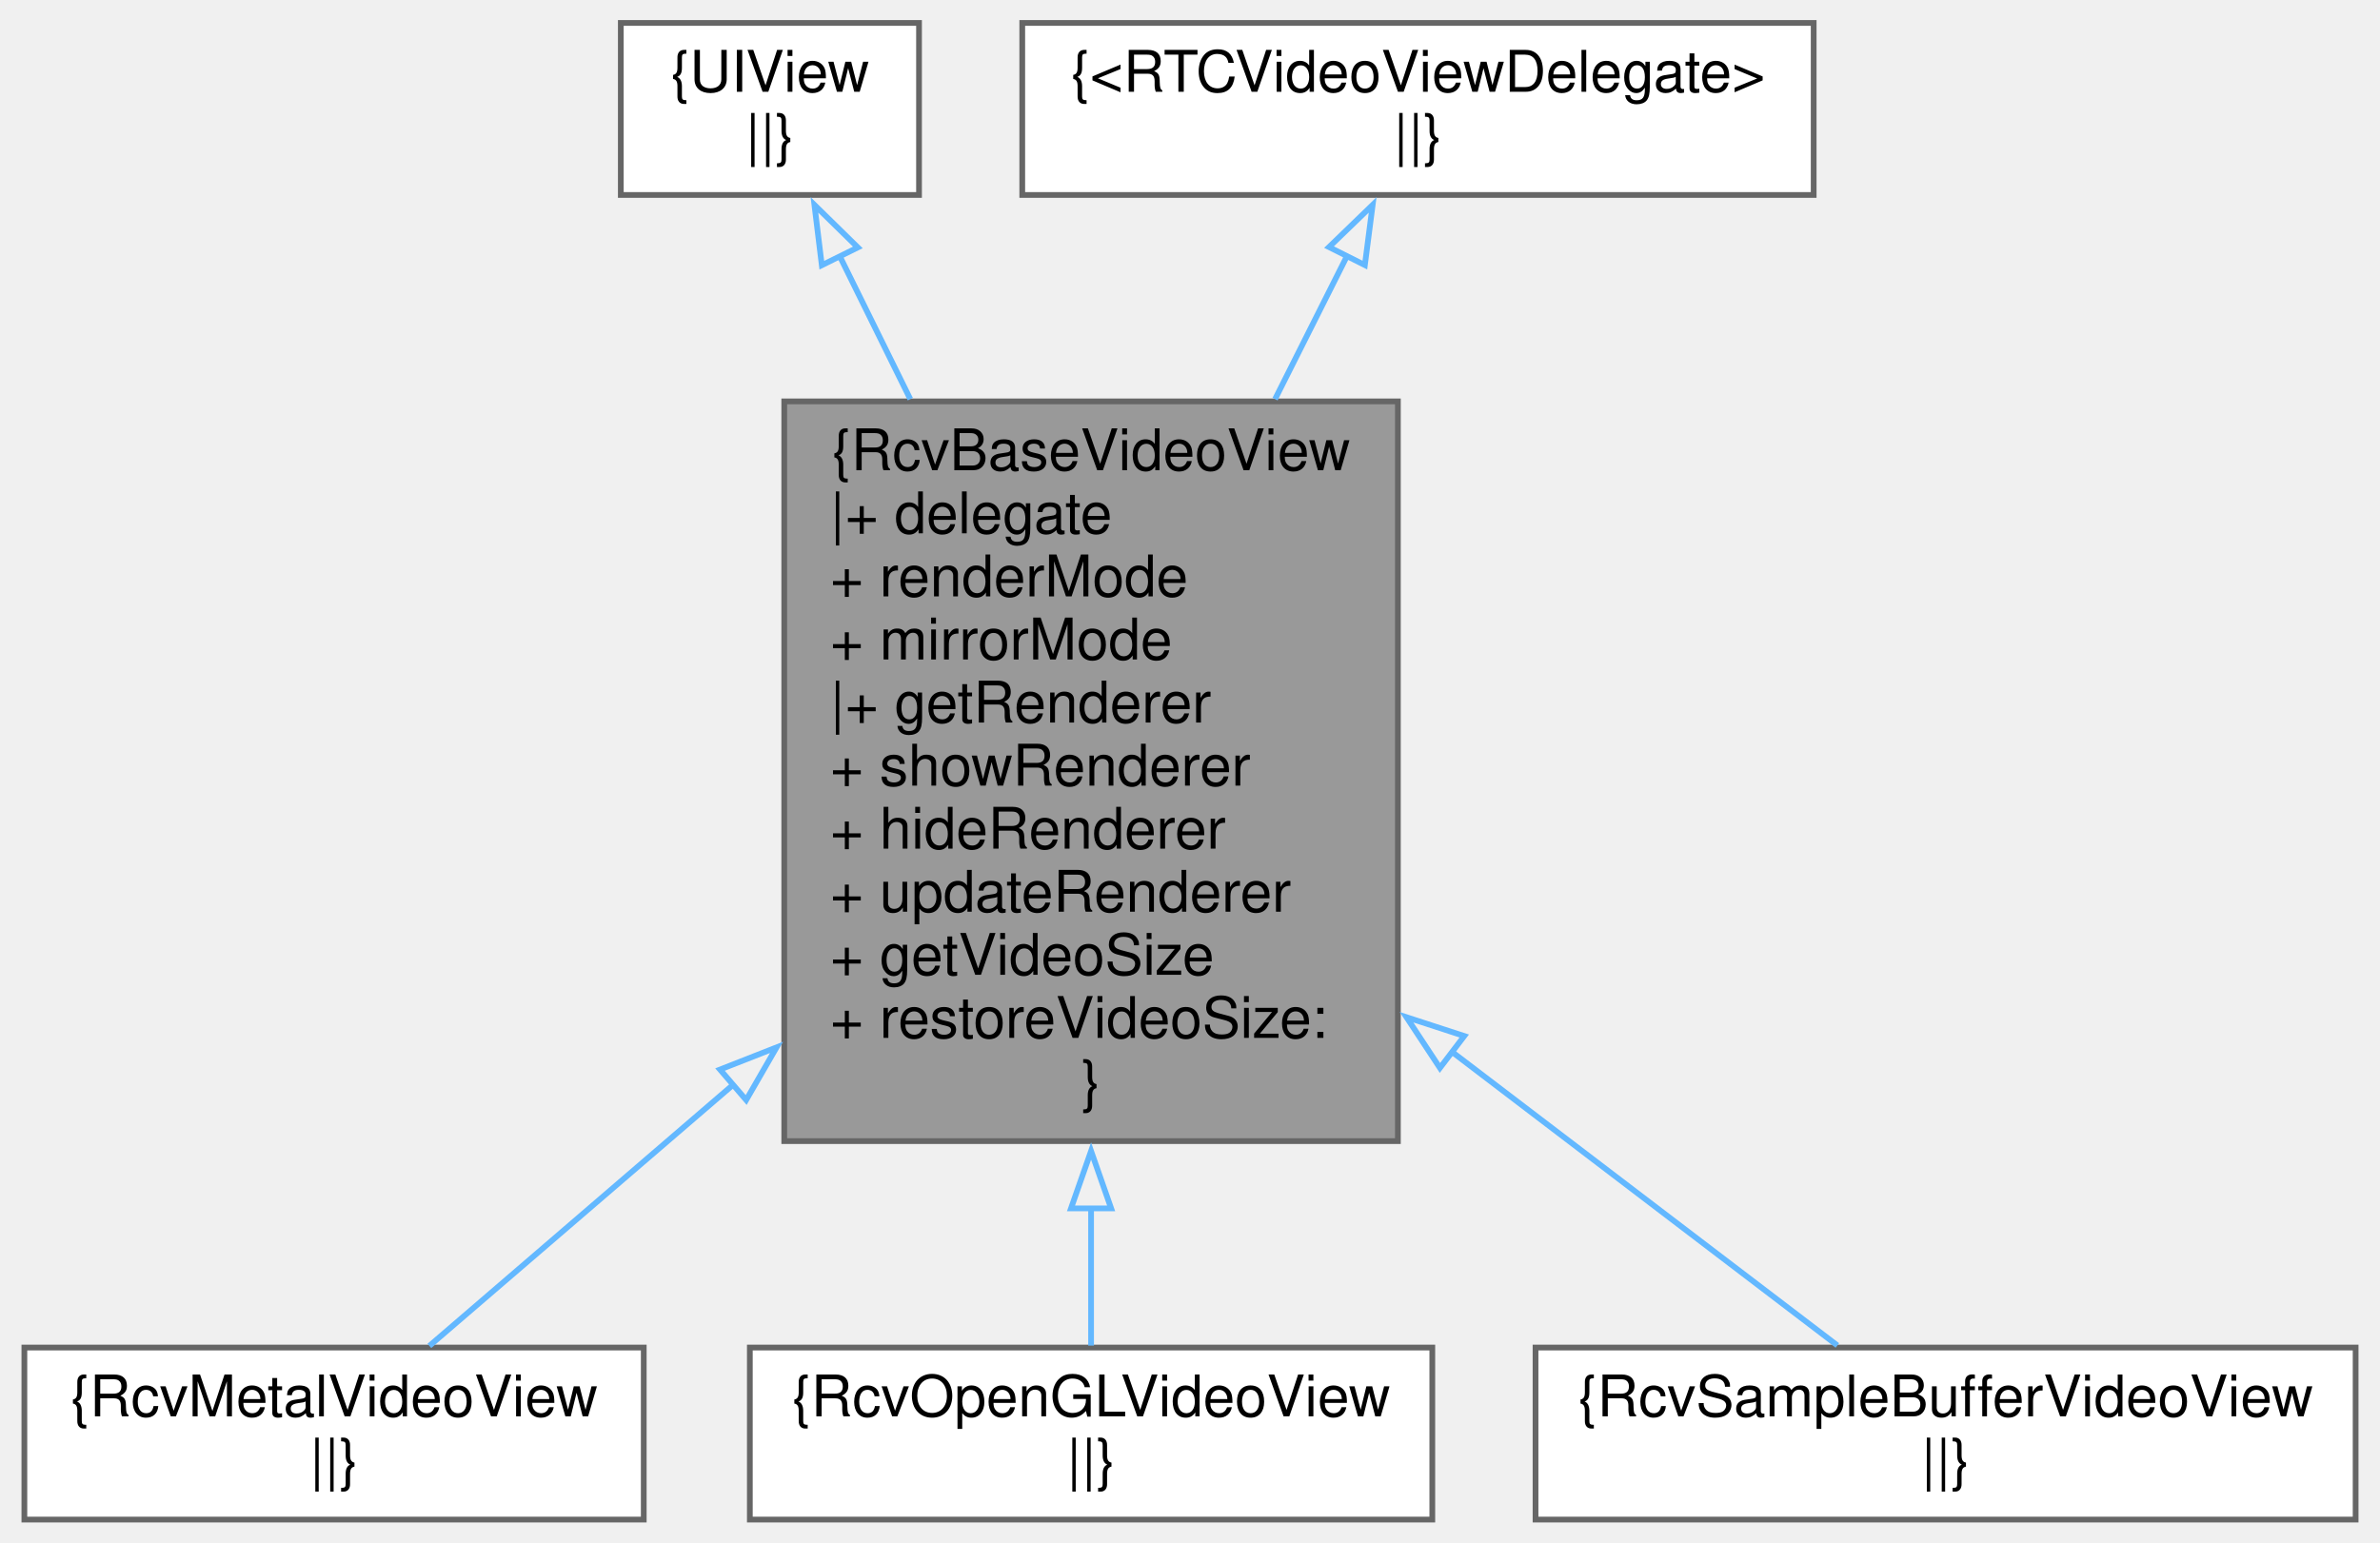
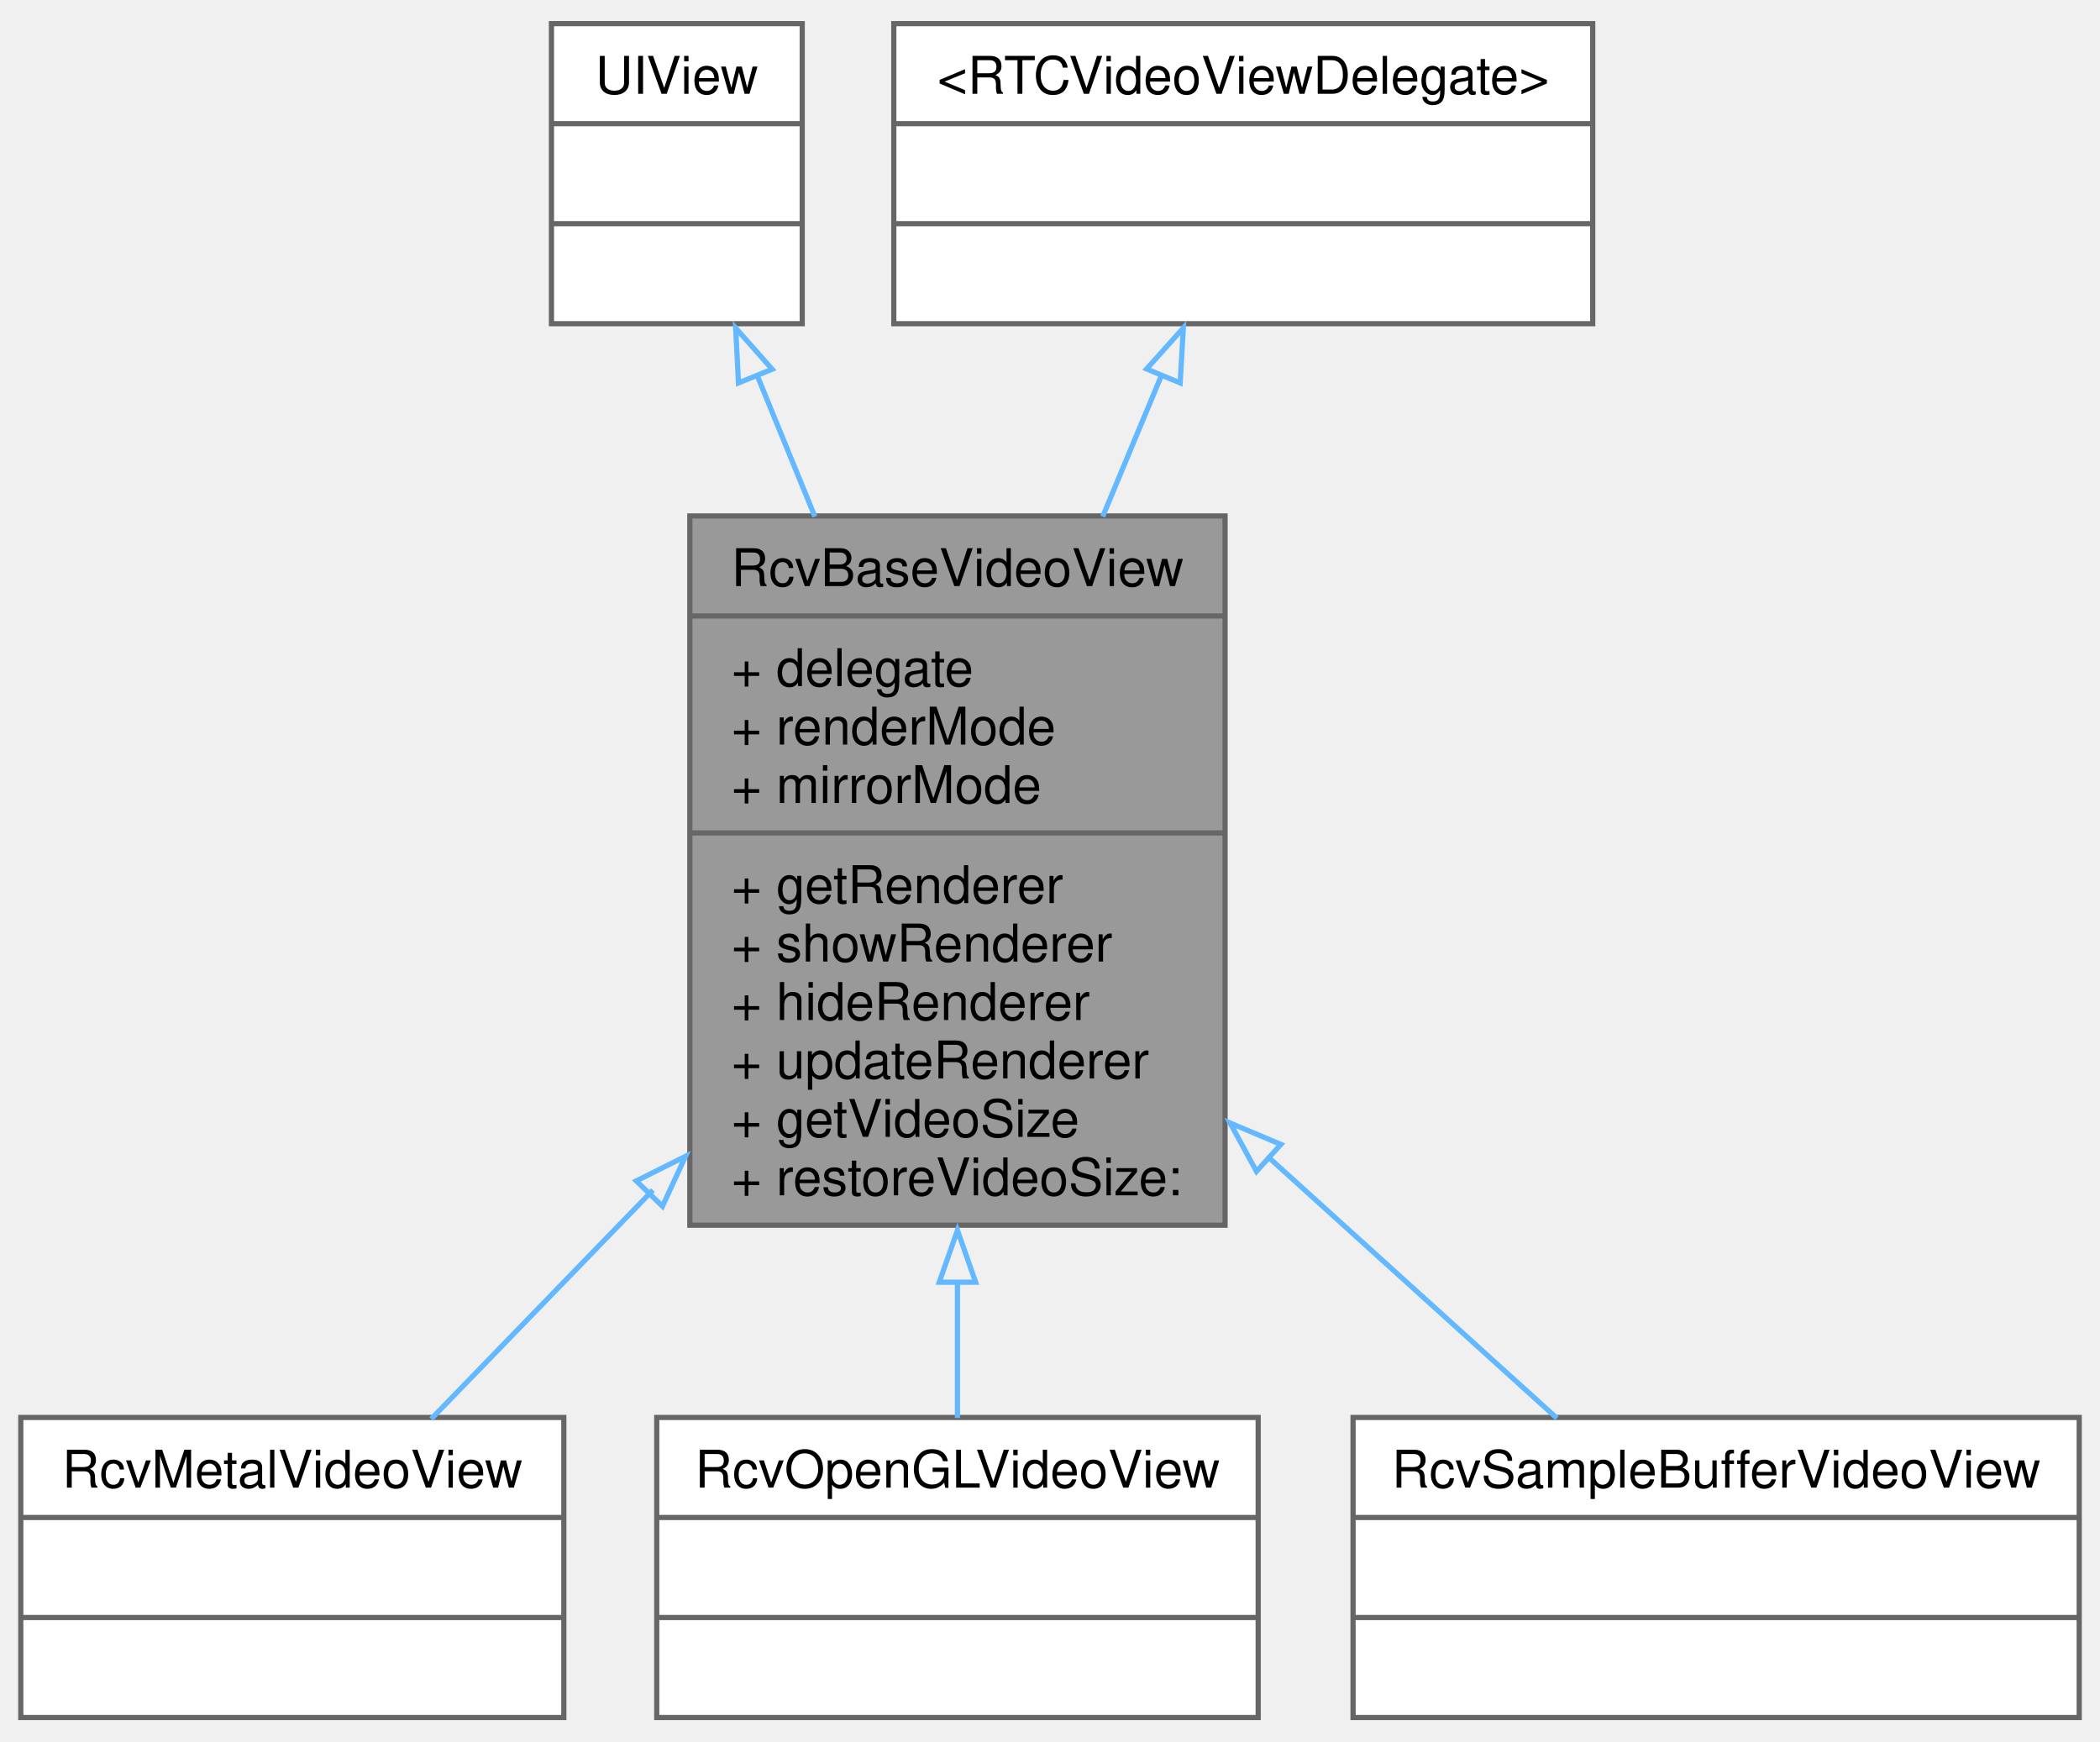
- <svg xmlns="http://www.w3.org/2000/svg" xmlns:xlink="http://www.w3.org/1999/xlink" width="415pt" height="269pt" viewBox="0.00 0.00 414.50 269.00">
-   <g id="graph0" class="graph" transform="scale(1 1) rotate(0) translate(4 265)">
+ <svg xmlns="http://www.w3.org/2000/svg" xmlns:xlink="http://www.w3.org/1999/xlink" width="404pt" height="335pt" viewBox="0.00 0.00 404.12 335.00">
+   <g id="graph0" class="graph" transform="scale(1 1) rotate(0) translate(4 331)">
    <g id="node1" class="node">
      <g id="a_node1">
        <a xlink:title=" ">
-           <polygon fill="#999999" stroke="#666666" points="239.5,-195 132.5,-195 132.5,-66 239.5,-66 239.5,-195" />
-           <text text-anchor="middle" x="186" y="-183" font-family="Helvetica,sans-Serif" font-size="10.00">{RcvBaseVideoView</text>
-           <text text-anchor="start" x="140.5" y="-172" font-family="Helvetica,sans-Serif" font-size="10.00">|+ delegate</text>
-           <text text-anchor="start" x="140.5" y="-161" font-family="Helvetica,sans-Serif" font-size="10.00">+ renderMode</text>
-           <text text-anchor="start" x="140.5" y="-150" font-family="Helvetica,sans-Serif" font-size="10.00">+ mirrorMode</text>
-           <text text-anchor="start" x="140.5" y="-139" font-family="Helvetica,sans-Serif" font-size="10.00">|+ getRenderer</text>
-           <text text-anchor="start" x="140.5" y="-128" font-family="Helvetica,sans-Serif" font-size="10.00">+ showRenderer</text>
-           <text text-anchor="start" x="140.5" y="-117" font-family="Helvetica,sans-Serif" font-size="10.00">+ hideRenderer</text>
-           <text text-anchor="start" x="140.5" y="-106" font-family="Helvetica,sans-Serif" font-size="10.00">+ updateRenderer</text>
-           <text text-anchor="start" x="140.5" y="-95" font-family="Helvetica,sans-Serif" font-size="10.00">+ getVideoSize</text>
-           <text text-anchor="start" x="140.5" y="-84" font-family="Helvetica,sans-Serif" font-size="10.00">+ restoreVideoSize:</text>
-           <text text-anchor="middle" x="186" y="-73" font-family="Helvetica,sans-Serif" font-size="10.00">}</text>
+           <polygon fill="#999999" stroke="#666666" points="128.75,-95.25 128.75,-231.75 231.75,-231.75 231.75,-95.25 128.75,-95.25" />
+           <text text-anchor="middle" x="180.25" y="-218.25" font-family="Helvetica,sans-Serif" font-size="10.00">RcvBaseVideoView</text>
+           <polyline fill="none" stroke="#666666" points="128.75,-212.5 231.75,-212.5" />
+           <text text-anchor="start" x="136.75" y="-199" font-family="Helvetica,sans-Serif" font-size="10.00">+ delegate</text>
+           <text text-anchor="start" x="136.75" y="-187.75" font-family="Helvetica,sans-Serif" font-size="10.00">+ renderMode</text>
+           <text text-anchor="start" x="136.75" y="-176.5" font-family="Helvetica,sans-Serif" font-size="10.00">+ mirrorMode</text>
+           <polyline fill="none" stroke="#666666" points="128.75,-170.75 231.75,-170.75" />
+           <text text-anchor="start" x="136.75" y="-157.25" font-family="Helvetica,sans-Serif" font-size="10.00">+ getRenderer</text>
+           <text text-anchor="start" x="136.75" y="-146" font-family="Helvetica,sans-Serif" font-size="10.00">+ showRenderer</text>
+           <text text-anchor="start" x="136.75" y="-134.75" font-family="Helvetica,sans-Serif" font-size="10.00">+ hideRenderer</text>
+           <text text-anchor="start" x="136.75" y="-123.5" font-family="Helvetica,sans-Serif" font-size="10.00">+ updateRenderer</text>
+           <text text-anchor="start" x="136.75" y="-112.25" font-family="Helvetica,sans-Serif" font-size="10.00">+ getVideoSize</text>
+           <text text-anchor="start" x="136.75" y="-101" font-family="Helvetica,sans-Serif" font-size="10.00">+ restoreVideoSize:</text>
        </a>
      </g>
    </g>
    <g id="node4" class="node">
      <g id="a_node4">
        <a xlink:href="interface_rcv_metal_video_view.html" target="_top" xlink:title=" ">
-           <polygon fill="white" stroke="#666666" points="108,-30 0,-30 0,0 108,0 108,-30" />
-           <text text-anchor="middle" x="54" y="-18" font-family="Helvetica,sans-Serif" font-size="10.00">{RcvMetalVideoView</text>
-           <text text-anchor="middle" x="54" y="-7" font-family="Helvetica,sans-Serif" font-size="10.00">||}</text>
+           <polygon fill="white" stroke="#666666" points="0,-0.5 0,-58.25 104.5,-58.25 104.5,-0.5 0,-0.5" />
+           <text text-anchor="middle" x="52.25" y="-44.75" font-family="Helvetica,sans-Serif" font-size="10.00">RcvMetalVideoView</text>
+           <polyline fill="none" stroke="#666666" points="0,-39 104.5,-39" />
+           <text text-anchor="middle" x="52.25" y="-25.5" font-family="Helvetica,sans-Serif" font-size="10.00"> </text>
+           <polyline fill="none" stroke="#666666" points="0,-19.75 104.5,-19.75" />
+           <text text-anchor="middle" x="52.25" y="-6.25" font-family="Helvetica,sans-Serif" font-size="10.00"> </text>
        </a>
      </g>
    </g>
    <g id="edge3" class="edge">
-       <path fill="none" stroke="#63b8ff" d="M123.68,-75.91C104.13,-59.1 84.14,-41.92 70.62,-30.29" />
-       <polygon fill="none" stroke="#63b8ff" points="121.3,-78.48 131.16,-82.35 125.86,-73.17 121.3,-78.48" />
+       <path fill="none" stroke="#63b8ff" d="M121.65,-102.01C106.73,-86.61 91.41,-70.8 78.98,-57.96" />
+       <polygon fill="none" stroke="#63b8ff" points="118.45,-103.77 127.93,-108.52 123.48,-98.9 118.45,-103.77" />
    </g>
    <g id="node5" class="node">
      <g id="a_node5">
        <a xlink:href="interface_rcv_open_g_l_video_view.html" target="_top" xlink:title=" ">
-           <polygon fill="white" stroke="#666666" points="245.5,-30 126.5,-30 126.5,0 245.5,0 245.5,-30" />
-           <text text-anchor="middle" x="186" y="-18" font-family="Helvetica,sans-Serif" font-size="10.00">{RcvOpenGLVideoView</text>
-           <text text-anchor="middle" x="186" y="-7" font-family="Helvetica,sans-Serif" font-size="10.00">||}</text>
+           <polygon fill="white" stroke="#666666" points="122.38,-0.5 122.38,-58.25 238.12,-58.25 238.12,-0.5 122.38,-0.5" />
+           <text text-anchor="middle" x="180.25" y="-44.75" font-family="Helvetica,sans-Serif" font-size="10.00">RcvOpenGLVideoView</text>
+           <polyline fill="none" stroke="#666666" points="122.38,-39 238.12,-39" />
+           <text text-anchor="middle" x="180.25" y="-25.5" font-family="Helvetica,sans-Serif" font-size="10.00"> </text>
+           <polyline fill="none" stroke="#666666" points="122.38,-19.75 238.12,-19.75" />
+           <text text-anchor="middle" x="180.25" y="-6.25" font-family="Helvetica,sans-Serif" font-size="10.00"> </text>
        </a>
      </g>
    </g>
    <g id="edge4" class="edge">
-       <path fill="none" stroke="#63b8ff" d="M186,-54.42C186,-45.33 186,-36.94 186,-30.34" />
-       <polygon fill="none" stroke="#63b8ff" points="182.5,-54.27 186,-64.27 189.5,-54.27 182.5,-54.27" />
+       <path fill="none" stroke="#63b8ff" d="M180.25,-84.56C180.25,-75.16 180.25,-66.08 180.25,-58.14" />
+       <polygon fill="none" stroke="#63b8ff" points="176.75,-84.28 180.25,-94.28 183.75,-84.28 176.75,-84.28" />
    </g>
    <g id="node6" class="node">
      <g id="a_node6">
        <a xlink:href="interface_rcv_sample_buffer_video_view.html" target="_top" xlink:title=" ">
-           <polygon fill="white" stroke="#666666" points="406.5,-30 263.5,-30 263.5,0 406.5,0 406.5,-30" />
-           <text text-anchor="middle" x="335" y="-18" font-family="Helvetica,sans-Serif" font-size="10.00">{RcvSampleBufferVideoView</text>
-           <text text-anchor="middle" x="335" y="-7" font-family="Helvetica,sans-Serif" font-size="10.00">||}</text>
+           <polygon fill="white" stroke="#666666" points="256.38,-0.5 256.38,-58.25 396.12,-58.25 396.12,-0.5 256.38,-0.5" />
+           <text text-anchor="middle" x="326.25" y="-44.75" font-family="Helvetica,sans-Serif" font-size="10.00">RcvSampleBufferVideoView</text>
+           <polyline fill="none" stroke="#666666" points="256.38,-39 396.12,-39" />
+           <text text-anchor="middle" x="326.25" y="-25.5" font-family="Helvetica,sans-Serif" font-size="10.00"> </text>
+           <polyline fill="none" stroke="#666666" points="256.38,-19.75 396.12,-19.75" />
+           <text text-anchor="middle" x="326.25" y="-6.25" font-family="Helvetica,sans-Serif" font-size="10.00"> </text>
        </a>
      </g>
    </g>
    <g id="edge5" class="edge">
-       <path fill="none" stroke="#63b8ff" d="M248.66,-81.77C273.01,-63.22 299.08,-43.36 316.13,-30.37" />
-       <polygon fill="none" stroke="#63b8ff" points="246.83,-78.76 241,-87.61 251.07,-84.33 246.83,-78.76" />
+       <path fill="none" stroke="#63b8ff" d="M239.84,-108.57C258.99,-91.24 279.42,-72.75 295.61,-58.11" />
+       <polygon fill="none" stroke="#63b8ff" points="237.79,-105.61 232.72,-114.92 242.49,-110.8 237.79,-105.61" />
    </g>
    <g id="node2" class="node">
      <g id="a_node2">
        <a xlink:title=" ">
-           <polygon fill="white" stroke="#666666" points="156,-261 104,-261 104,-231 156,-231 156,-261" />
-           <text text-anchor="middle" x="130" y="-249" font-family="Helvetica,sans-Serif" font-size="10.00">{UIView</text>
-           <text text-anchor="middle" x="130" y="-238" font-family="Helvetica,sans-Serif" font-size="10.00">||}</text>
+           <polygon fill="white" stroke="#666666" points="102.12,-268.75 102.12,-326.5 150.38,-326.5 150.38,-268.75 102.12,-268.75" />
+           <text text-anchor="middle" x="126.25" y="-313" font-family="Helvetica,sans-Serif" font-size="10.00">UIView</text>
+           <polyline fill="none" stroke="#666666" points="102.12,-307.25 150.38,-307.25" />
+           <text text-anchor="middle" x="126.25" y="-293.75" font-family="Helvetica,sans-Serif" font-size="10.00"> </text>
+           <polyline fill="none" stroke="#666666" points="102.12,-288 150.38,-288" />
+           <text text-anchor="middle" x="126.25" y="-274.5" font-family="Helvetica,sans-Serif" font-size="10.00"> </text>
        </a>
      </g>
    </g>
    <g id="edge1" class="edge">
-       <path fill="none" stroke="#63b8ff" d="M142.09,-220.5C145.8,-212.97 150.08,-204.3 154.48,-195.39" />
-       <polygon fill="none" stroke="#63b8ff" points="139.05,-218.75 137.76,-229.27 145.33,-221.85 139.05,-218.75" />
+       <path fill="none" stroke="#63b8ff" d="M141.66,-258.92C145.16,-250.36 148.98,-241.01 152.81,-231.63" />
+       <polygon fill="none" stroke="#63b8ff" points="138.11,-257.35 137.57,-267.93 144.59,-259.99 138.11,-257.35" />
    </g>
    <g id="node3" class="node">
      <g id="a_node3">
        <a xlink:title=" ">
-           <polygon fill="white" stroke="#666666" points="312,-261 174,-261 174,-231 312,-231 312,-261" />
-           <text text-anchor="middle" x="243" y="-249" font-family="Helvetica,sans-Serif" font-size="10.00">{&lt;RTCVideoViewDelegate&gt;</text>
-           <text text-anchor="middle" x="243" y="-238" font-family="Helvetica,sans-Serif" font-size="10.00">||}</text>
+           <polygon fill="white" stroke="#666666" points="168,-268.75 168,-326.5 302.5,-326.5 302.5,-268.75 168,-268.75" />
+           <text text-anchor="middle" x="235.25" y="-313" font-family="Helvetica,sans-Serif" font-size="10.00">&lt;RTCVideoViewDelegate&gt;</text>
+           <polyline fill="none" stroke="#666666" points="168,-307.25 302.5,-307.25" />
+           <text text-anchor="middle" x="235.25" y="-293.75" font-family="Helvetica,sans-Serif" font-size="10.00"> </text>
+           <polyline fill="none" stroke="#666666" points="168,-288 302.5,-288" />
+           <text text-anchor="middle" x="235.25" y="-274.5" font-family="Helvetica,sans-Serif" font-size="10.00"> </text>
        </a>
      </g>
    </g>
    <g id="edge2" class="edge">
-       <path fill="none" stroke="#63b8ff" d="M230.7,-220.5C226.91,-212.97 222.56,-204.3 218.08,-195.39" />
-       <polygon fill="none" stroke="#63b8ff" points="227.49,-221.91 235.1,-229.27 233.74,-218.77 227.49,-221.91" />
+       <path fill="none" stroke="#63b8ff" d="M219.56,-258.92C215.99,-250.36 212.1,-241.01 208.2,-231.63" />
+       <polygon fill="none" stroke="#63b8ff" points="216.65,-260.04 223.72,-267.93 223.11,-257.35 216.65,-260.04" />
    </g>
  </g>
</svg>
